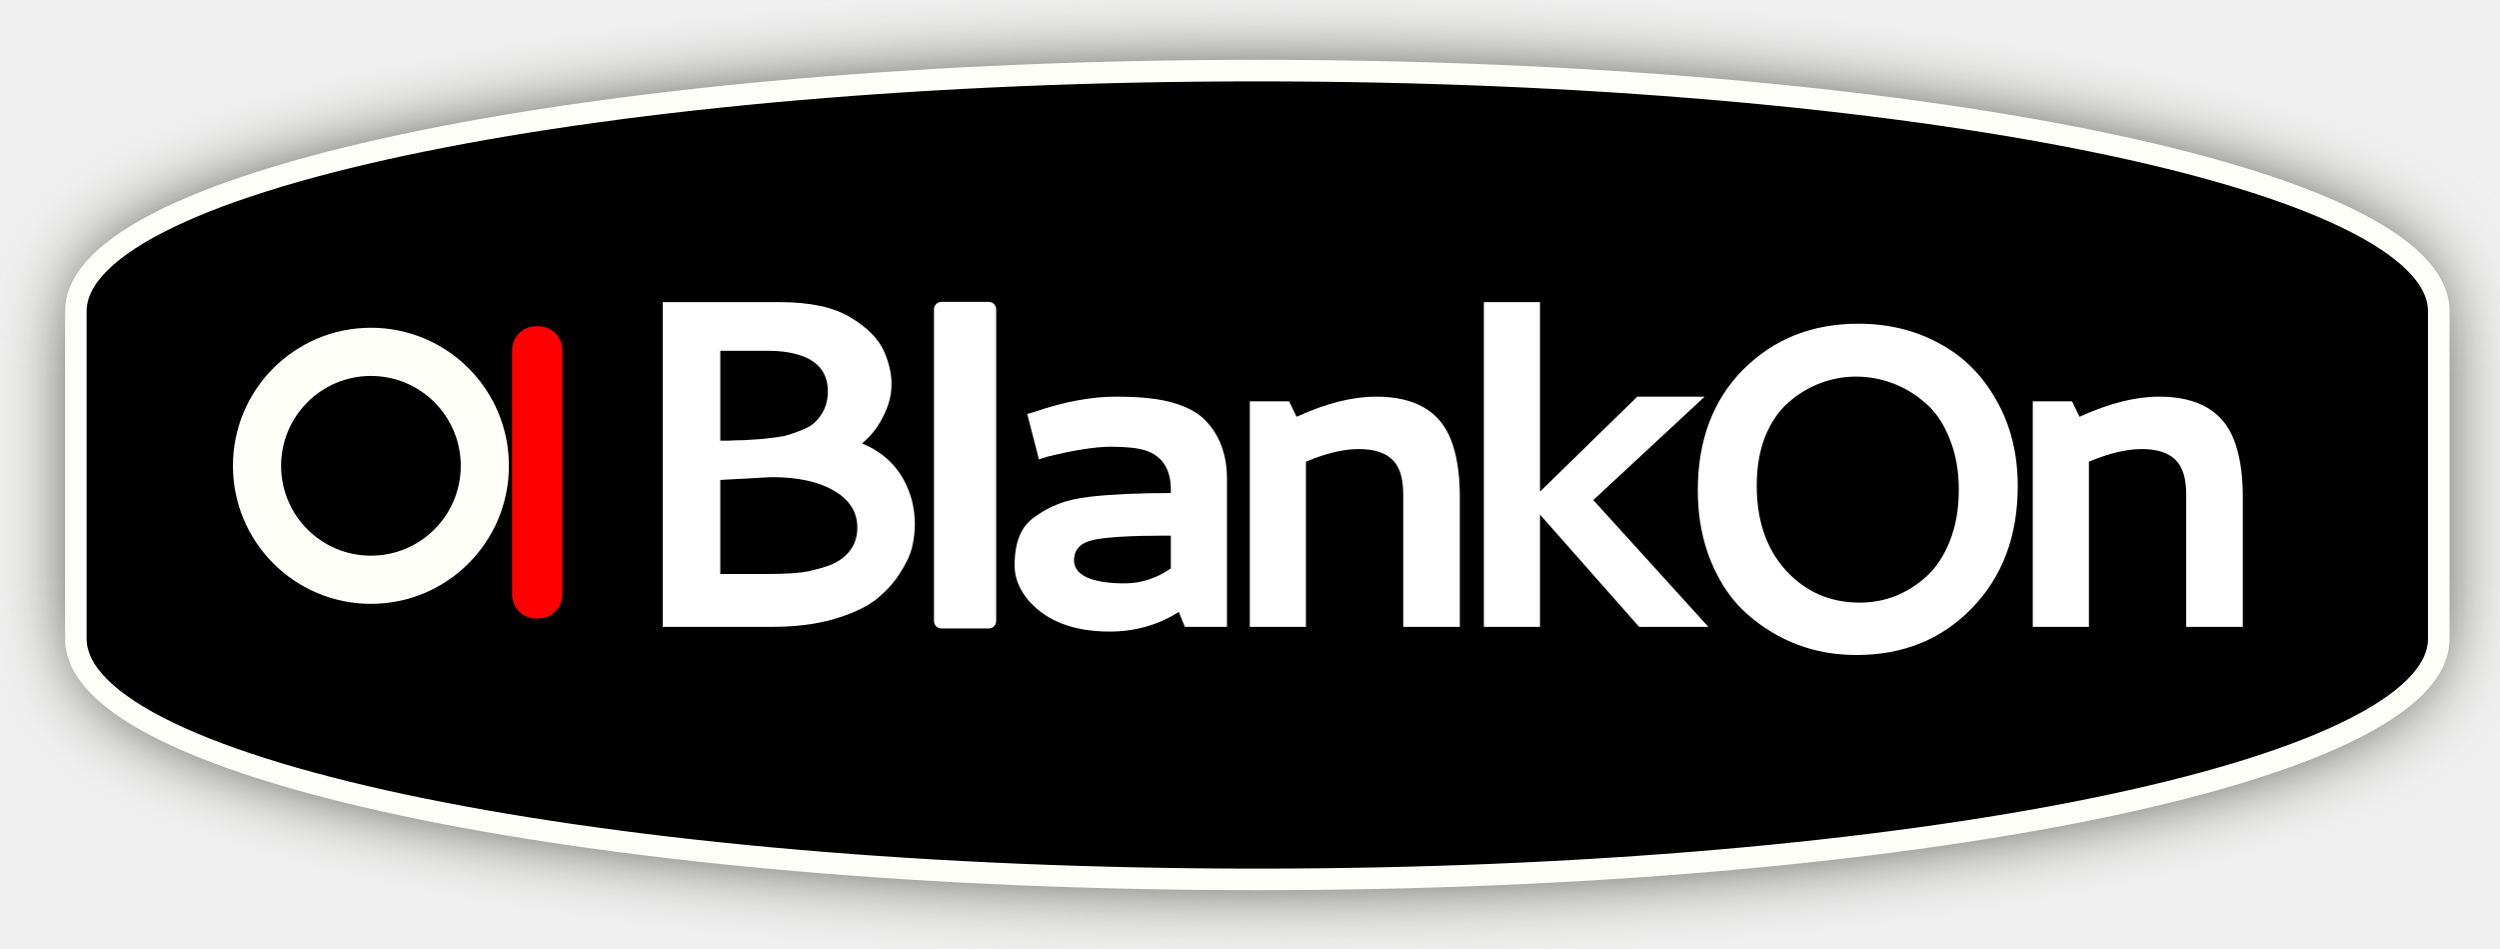
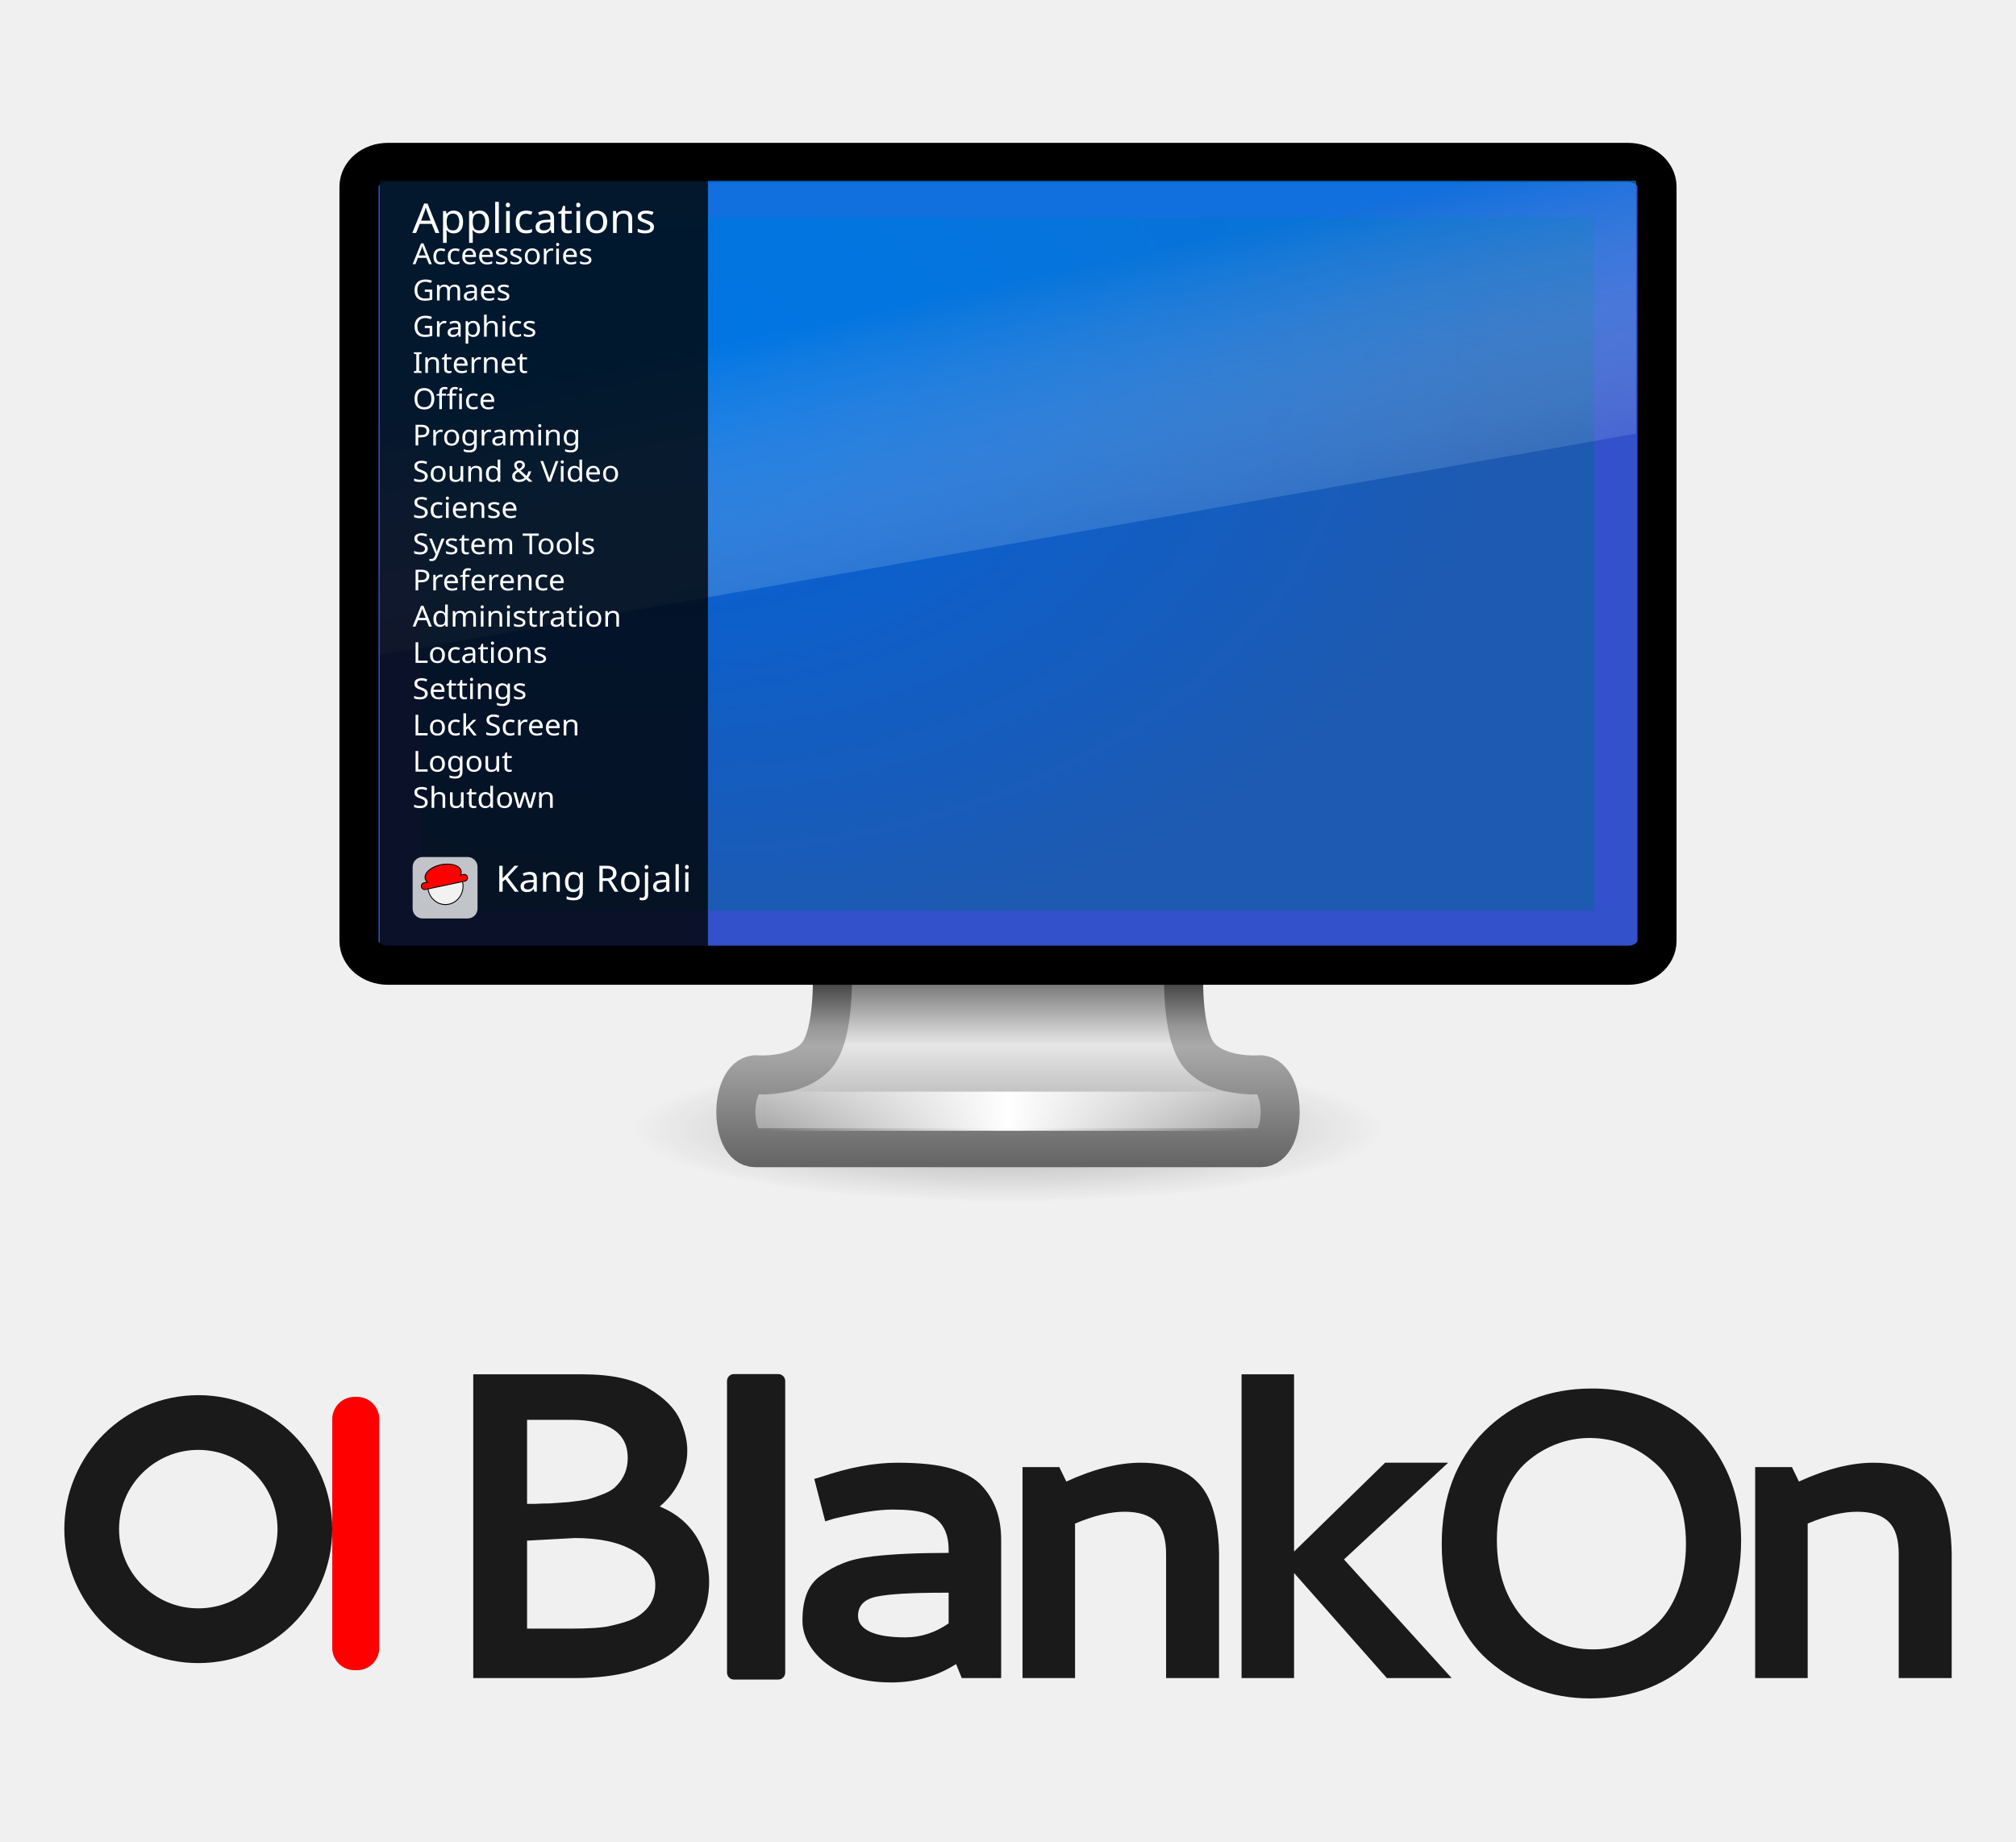
- <svg xmlns="http://www.w3.org/2000/svg" width="290" height="110" id="svg2" version="1.1">
+ <svg xmlns="http://www.w3.org/2000/svg" xmlns:xlink="http://www.w3.org/1999/xlink" width="219" height="200" id="svg2" version="1.1">
  <defs id="defs4">
-     <filter id="filter3782" color-interpolation-filters="sRGB">
-       <feGaussianBlur id="feGaussianBlur3784" stdDeviation="5" result="result91" />
-       <feComposite id="feComposite3786" in2="result91" in="SourceGraphic" operator="over" />
-     </filter>
-     <filter id="filter3788" color-interpolation-filters="sRGB">
-       <feGaussianBlur id="feGaussianBlur3790" stdDeviation="5" result="result91" />
-       <feComposite id="feComposite3792" in2="result91" in="SourceGraphic" operator="over" />
-     </filter>
-     <filter id="filter3794" color-interpolation-filters="sRGB">
-       <feOffset id="feOffset3796" dx="4" dy="4" result="result11" in="SourceGraphic" />
-       <feGaussianBlur id="feGaussianBlur3798" stdDeviation="4" result="result8" />
-       <feComposite id="feComposite3800" in2="result8" result="result9" in="SourceGraphic" operator="in" />
-       <feBlend id="feBlend3802" in2="result8" in="result9" mode="darken" />
-     </filter>
-     <filter id="filter3816" x="0" y="0" width="1" height="1" color-interpolation-filters="sRGB">
-       <feGaussianBlur id="feGaussianBlur3818" in="SourceAlpha" stdDeviation="4.2" />
-       <feOffset id="feOffset3820" dy="5" dx="5" result="result91" />
-       <feComposite id="feComposite3822" in2="result91" operator="out" in="SourceGraphic" />
-     </filter>
-     <filter id="filter3824" color-interpolation-filters="sRGB">
-       <feOffset id="feOffset3826" dy="3" dx="3" />
-       <feGaussianBlur id="feGaussianBlur3828" result="result8" stdDeviation="3" />
-       <feFlood id="feFlood3830" flood-color="rgb(0,0,0)" flood-opacity="1" in="result8" result="result10" />
-       <feComposite id="feComposite3832" in2="SourceGraphic" operator="in" in="result10" result="result9" />
-       <feBlend id="feBlend3834" in2="result9" mode="normal" in="result8" />
-     </filter>
-     <filter id="filter3860" color-interpolation-filters="sRGB">
-       <feGaussianBlur id="feGaussianBlur3862" stdDeviation="5" result="result91" />
-       <feComposite id="feComposite3864" in2="result91" in="SourceGraphic" operator="over" />
-     </filter>
+     <linearGradient id="linearGradient3937">
+       <stop style="stop-color:#2b0000;stop-opacity:1;" offset="0" id="stop3939" />
+       <stop style="stop-color:#2b0000;stop-opacity:0;" offset="1" id="stop3941" />
+     </linearGradient>
+     <linearGradient id="linearGradient3921">
+       <stop style="stop-color:#390000;stop-opacity:1;" offset="0" id="stop3923" />
+       <stop style="stop-color:#390000;stop-opacity:0;" offset="1" id="stop3925" />
+     </linearGradient>
+     <radialGradient gradientTransform="matrix(1.245086,0,0,0.2766858,7.654546,8.631578)" gradientUnits="userSpaceOnUse" xlink:href="#linearGradient10691-1" id="radialGradient4020" fy="73.616" fx="6.703" r="7.228" cy="73.616" cx="6.703" />
+     <linearGradient id="linearGradient10691-1">
+       <stop offset="0" style="stop-color:#000000;stop-opacity:1" id="stop10693-3" />
+       <stop offset="1" style="stop-color:#000000;stop-opacity:0" id="stop10695-1" />
+     </linearGradient>
+     <linearGradient id="linearGradient3962">
+       <stop offset="0" style="stop-color:#464646;stop-opacity:1" id="stop3964" />
+       <stop offset="0.233" style="stop-color:#969696;stop-opacity:1" id="stop3968" />
+       <stop offset="0.344" style="stop-color:#aaaaaa;stop-opacity:1" id="stop3970" />
+       <stop offset="1" style="stop-color:#646464;stop-opacity:1" id="stop3972" />
+     </linearGradient>
+     <linearGradient gradientTransform="matrix(0.6843014,0,0,0.6062554,-52.46144,3.128752)" gradientUnits="userSpaceOnUse" xlink:href="#linearGradient3962" id="linearGradient2915-7" y2="44.323" x2="98.584" y1="36.076" x1="98.584" />
+     <linearGradient id="linearGradient3178">
+       <stop offset="0" style="stop-color:#787878;stop-opacity:1" id="stop3180" />
+       <stop offset="0.24" style="stop-color:#c8c8c8;stop-opacity:1" id="stop3184" />
+       <stop offset="0.335" style="stop-color:#e6e6e6;stop-opacity:1" id="stop3186" />
+       <stop offset="1" style="stop-color:#8c8c8c;stop-opacity:1" id="stop3188" />
+     </linearGradient>
+     <linearGradient gradientTransform="matrix(0.681844,0,0,0.6063426,-254.2496,-27.79798)" gradientUnits="userSpaceOnUse" xlink:href="#linearGradient3178" id="linearGradient2913-5" y2="95.366" x2="397.073" y1="87.076" x1="397.073" />
+     <linearGradient id="linearGradient3342-3">
+       <stop offset="0" style="stop-color:#ffffff;stop-opacity:0" id="stop3344-0" />
+       <stop offset="1" style="stop-color:#ffffff;stop-opacity:1" id="stop3346-3" />
+     </linearGradient>
+     <linearGradient spreadMethod="reflect" gradientTransform="matrix(0.7274459,0,0,0.6589186,-1.151775,-2.450068)" gradientUnits="userSpaceOnUse" xlink:href="#linearGradient3342-3" id="linearGradient3093" y2="46.971" x2="23.578" y1="46.971" x1="15.574" />
+     <linearGradient id="linearGradient6712-2">
+       <stop offset="0" style="stop-color:#0063dd;stop-opacity:1;" id="stop6714-7" />
+       <stop offset="1" style="stop-color:#1e5ab1;stop-opacity:1;" id="stop6716-3" />
+     </linearGradient>
+     <radialGradient gradientTransform="matrix(0.944509,0.01356539,-0.0087941,0.7583043,-3.55038,4.406544)" gradientUnits="userSpaceOnUse" xlink:href="#linearGradient6712-2" id="radialGradient2906-7" fy="4.863" fx="12.244" r="21" cy="4.863" cx="12.244" />
+     <linearGradient id="linearGradient6592-2-7-1">
+       <stop offset="0" style="stop-color:#0080e7;stop-opacity:0.652;" id="stop6594-0-2-4" />
+       <stop offset="1" style="stop-color:#ffffff;stop-opacity:0" id="stop6596-2-5-3" />
+     </linearGradient>
+     <linearGradient gradientTransform="matrix(0.7142858,0,0,0.866666,-1.142857,0.4000017)" gradientUnits="userSpaceOnUse" xlink:href="#linearGradient6592-2-7-1" id="linearGradient2903-1" y2="19.812" x2="15.25" y1="8.438" x1="12.938" />
+     <radialGradient xlink:href="#linearGradient10691-1" id="radialGradient4001" gradientUnits="userSpaceOnUse" gradientTransform="matrix(4.436738,0,0,0.9859417,86.22715,913.3017)" cx="6.703" cy="73.616" fx="6.703" fy="73.616" r="7.228" />
+     <linearGradient xlink:href="#linearGradient3178" id="linearGradient4003" gradientUnits="userSpaceOnUse" gradientTransform="matrix(2.429682,0,0,2.16064,-847.0417,783.4886)" x1="397.073" y1="87.076" x2="397.073" y2="95.366" />
+     <linearGradient xlink:href="#linearGradient3962" id="linearGradient4005" gradientUnits="userSpaceOnUse" gradientTransform="matrix(2.438439,0,0,2.16033,-127.9901,893.6929)" x1="98.584" y1="36.076" x2="98.584" y2="44.323" />
+     <linearGradient xlink:href="#linearGradient3342-3" id="linearGradient4007" gradientUnits="userSpaceOnUse" gradientTransform="matrix(2.59218,0,0,2.34799,54.84672,873.8134)" spreadMethod="reflect" x1="15.574" y1="46.971" x2="23.578" y2="46.971" />
+     <radialGradient xlink:href="#linearGradient6712-2" id="radialGradient4009" gradientUnits="userSpaceOnUse" gradientTransform="matrix(3.365662,0.04833889,-0.03133688,2.702141,46.29953,898.2462)" cx="12.244" cy="4.863" fx="12.244" fy="4.863" r="21" />
+     <linearGradient xlink:href="#linearGradient6592-2-7-1" id="linearGradient4011" gradientUnits="userSpaceOnUse" gradientTransform="matrix(2.545285,0,0,3.088276,54.8785,883.9693)" x1="12.938" y1="8.438" x2="15.25" y2="19.812" />
+     <radialGradient xlink:href="#linearGradient3937" id="radialGradient4013" gradientUnits="userSpaceOnUse" cx="76.053" cy="71.206" fx="76.053" fy="71.206" r="1.548" />
+     <linearGradient xlink:href="#linearGradient3921" id="linearGradient4015" gradientUnits="userSpaceOnUse" x1="74.504" y1="71.206" x2="77.601" y2="71.206" />
+     <filter id="filter4065" color-interpolation-filters="sRGB">
+       <feFlood id="feFlood4067" flood-opacity="0.533" flood-color="rgb(0,0,0)" result="flood" />
+       <feComposite id="feComposite4069" in2="SourceGraphic" in="flood" operator="in" result="composite1" />
+       <feGaussianBlur id="feGaussianBlur4071" stdDeviation="1.8" result="blur" />
+       <feOffset id="feOffset4073" dx="-0.1" dy="3.5" result="offset" />
+       <feComposite id="feComposite4075" in2="offset" in="SourceGraphic" operator="over" result="composite2" />
+     </filter>
+     <filter id="filter4925" color-interpolation-filters="sRGB">
+       <feFlood id="feFlood4927" flood-opacity="0.628" flood-color="rgb(0,0,0)" result="flood" />
+       <feComposite id="feComposite4929" in2="SourceGraphic" in="flood" operator="in" result="composite1" />
+       <feGaussianBlur id="feGaussianBlur4931" stdDeviation="1.8" result="blur" />
+       <feOffset id="feOffset4933" dx="2.77556e-17" dy="2.4" result="offset" />
+       <feComposite id="feComposite4935" in2="offset" in="SourceGraphic" operator="over" result="composite2" />
+     </filter>
+     <filter id="filter4937" color-interpolation-filters="sRGB">
+       <feFlood id="feFlood4939" flood-opacity="0.628" flood-color="rgb(0,0,0)" result="flood" />
+       <feComposite id="feComposite4941" in2="SourceGraphic" in="flood" operator="in" result="composite1" />
+       <feGaussianBlur id="feGaussianBlur4943" stdDeviation="1.8" result="blur" />
+       <feOffset id="feOffset4945" dx="2.77556e-17" dy="2.4" result="offset" />
+       <feComposite id="feComposite4947" in2="offset" in="SourceGraphic" operator="over" result="composite2" />
+     </filter>
+     <filter id="filter4949" color-interpolation-filters="sRGB">
+       <feFlood id="feFlood4951" flood-opacity="0.628" flood-color="rgb(0,0,0)" result="flood" />
+       <feComposite id="feComposite4953" in2="SourceGraphic" in="flood" operator="in" result="composite1" />
+       <feGaussianBlur id="feGaussianBlur4955" stdDeviation="1.8" result="blur" />
+       <feOffset id="feOffset4957" dx="2.77556e-17" dy="2.4" result="offset" />
+       <feComposite id="feComposite4959" in2="offset" in="SourceGraphic" operator="over" result="composite2" />
+     </filter>
+     <filter id="filter4961" color-interpolation-filters="sRGB">
+       <feFlood id="feFlood4963" flood-opacity="0.628" flood-color="rgb(0,0,0)" result="flood" />
+       <feComposite id="feComposite4965" in2="SourceGraphic" in="flood" operator="in" result="composite1" />
+       <feGaussianBlur id="feGaussianBlur4967" stdDeviation="1.8" result="blur" />
+       <feOffset id="feOffset4969" dx="2.77556e-17" dy="2.4" result="offset" />
+       <feComposite id="feComposite4971" in2="offset" in="SourceGraphic" operator="over" result="composite2" />
+     </filter>
+     <filter id="filter4973" color-interpolation-filters="sRGB">
+       <feFlood id="feFlood4975" flood-opacity="0.628" flood-color="rgb(0,0,0)" result="flood" />
+       <feComposite id="feComposite4977" in2="SourceGraphic" in="flood" operator="in" result="composite1" />
+       <feGaussianBlur id="feGaussianBlur4979" stdDeviation="1.8" result="blur" />
+       <feOffset id="feOffset4981" dx="2.77556e-17" dy="2.4" result="offset" />
+       <feComposite id="feComposite4983" in2="offset" in="SourceGraphic" operator="over" result="composite2" />
+     </filter>
+     <filter id="filter4985" color-interpolation-filters="sRGB">
+       <feFlood id="feFlood4987" flood-opacity="0.628" flood-color="rgb(0,0,0)" result="flood" />
+       <feComposite id="feComposite4989" in2="SourceGraphic" in="flood" operator="in" result="composite1" />
+       <feGaussianBlur id="feGaussianBlur4991" stdDeviation="1.8" result="blur" />
+       <feOffset id="feOffset4993" dx="2.77556e-17" dy="2.4" result="offset" />
+       <feComposite id="feComposite4995" in2="offset" in="SourceGraphic" operator="over" result="composite2" />
+     </filter>
+     <filter id="filter4997" color-interpolation-filters="sRGB">
+       <feFlood id="feFlood4999" flood-opacity="0.628" flood-color="rgb(0,0,0)" result="flood" />
+       <feComposite id="feComposite5001" in2="SourceGraphic" in="flood" operator="in" result="composite1" />
+       <feGaussianBlur id="feGaussianBlur5003" stdDeviation="1.8" result="blur" />
+       <feOffset id="feOffset5005" dx="2.77556e-17" dy="2.4" result="offset" />
+       <feComposite id="feComposite5007" in2="offset" in="SourceGraphic" operator="over" result="composite2" />
+     </filter>
+     <filter id="filter5009" color-interpolation-filters="sRGB">
+       <feFlood id="feFlood5011" flood-opacity="0.628" flood-color="rgb(0,0,0)" result="flood" />
+       <feComposite id="feComposite5013" in2="SourceGraphic" in="flood" operator="in" result="composite1" />
+       <feGaussianBlur id="feGaussianBlur5015" stdDeviation="1.8" result="blur" />
+       <feOffset id="feOffset5017" dx="2.77556e-17" dy="2.4" result="offset" />
+       <feComposite id="feComposite5019" in2="offset" in="SourceGraphic" operator="over" result="composite2" />
+     </filter>
+     <filter id="filter5081" color-interpolation-filters="sRGB">
+       <feFlood id="feFlood5083" flood-opacity="0.628" flood-color="rgb(0,0,0)" result="flood" />
+       <feComposite id="feComposite5085" in2="SourceGraphic" in="flood" operator="in" result="composite1" />
+       <feGaussianBlur id="feGaussianBlur5087" stdDeviation="1.8" result="blur" />
+       <feOffset id="feOffset5089" dx="2.77556e-17" dy="1.2" result="offset" />
+       <feComposite id="feComposite5091" in2="offset" in="SourceGraphic" operator="over" result="composite2" />
+     </filter>
+     <radialGradient xlink:href="#linearGradient10691-1" id="radialGradient5145" gradientUnits="userSpaceOnUse" gradientTransform="matrix(4.436738,0,0,0.9859417,86.22715,913.3017)" cx="6.703" cy="73.616" fx="6.703" fy="73.616" r="7.228" />
+     <linearGradient xlink:href="#linearGradient3178" id="linearGradient5147" gradientUnits="userSpaceOnUse" gradientTransform="matrix(2.429682,0,0,2.16064,-847.0417,783.4886)" x1="397.073" y1="87.076" x2="397.073" y2="95.366" />
+     <linearGradient xlink:href="#linearGradient3962" id="linearGradient5149" gradientUnits="userSpaceOnUse" gradientTransform="matrix(2.438439,0,0,2.16033,-127.9901,893.6929)" x1="98.584" y1="36.076" x2="98.584" y2="44.323" />
+     <linearGradient xlink:href="#linearGradient3342-3" id="linearGradient5151" gradientUnits="userSpaceOnUse" gradientTransform="matrix(2.59218,0,0,2.34799,54.84672,873.8134)" spreadMethod="reflect" x1="15.574" y1="46.971" x2="23.578" y2="46.971" />
+     <radialGradient xlink:href="#linearGradient6712-2" id="radialGradient5153" gradientUnits="userSpaceOnUse" gradientTransform="matrix(3.365662,0.04833889,-0.03133688,2.702141,46.29953,898.2462)" cx="12.244" cy="4.863" fx="12.244" fy="4.863" r="21" />
+     <linearGradient xlink:href="#linearGradient6592-2-7-1" id="linearGradient5155" gradientUnits="userSpaceOnUse" gradientTransform="matrix(2.545285,0,0,3.088276,54.8785,883.9693)" x1="12.938" y1="8.438" x2="15.25" y2="19.812" />
+     <radialGradient xlink:href="#linearGradient3937" id="radialGradient5157" gradientUnits="userSpaceOnUse" cx="76.053" cy="71.206" fx="76.053" fy="71.206" r="1.548" />
+     <linearGradient xlink:href="#linearGradient3921" id="linearGradient5159" gradientUnits="userSpaceOnUse" x1="74.504" y1="71.206" x2="77.601" y2="71.206" />
+     <radialGradient xlink:href="#linearGradient10691-1" id="radialGradient5211" gradientUnits="userSpaceOnUse" gradientTransform="matrix(4.436738,0,0,0.9859417,86.22715,913.3017)" cx="6.703" cy="73.616" fx="6.703" fy="73.616" r="7.228" />
+     <linearGradient xlink:href="#linearGradient3178" id="linearGradient5213" gradientUnits="userSpaceOnUse" gradientTransform="matrix(2.429682,0,0,2.16064,-847.0417,783.4886)" x1="397.073" y1="87.076" x2="397.073" y2="95.366" />
+     <linearGradient xlink:href="#linearGradient3962" id="linearGradient5215" gradientUnits="userSpaceOnUse" gradientTransform="matrix(2.438439,0,0,2.16033,-127.9901,893.6929)" x1="98.584" y1="36.076" x2="98.584" y2="44.323" />
+     <linearGradient xlink:href="#linearGradient3342-3" id="linearGradient5217" gradientUnits="userSpaceOnUse" gradientTransform="matrix(2.59218,0,0,2.34799,54.84672,873.8134)" spreadMethod="reflect" x1="15.574" y1="46.971" x2="23.578" y2="46.971" />
+     <radialGradient xlink:href="#linearGradient6712-2" id="radialGradient5219" gradientUnits="userSpaceOnUse" gradientTransform="matrix(3.365662,0.04833889,-0.03133688,2.702141,46.29953,898.2462)" cx="12.244" cy="4.863" fx="12.244" fy="4.863" r="21" />
+     <linearGradient xlink:href="#linearGradient6592-2-7-1" id="linearGradient5221" gradientUnits="userSpaceOnUse" gradientTransform="matrix(2.545285,0,0,3.088276,54.8785,883.9693)" x1="12.938" y1="8.438" x2="15.25" y2="19.812" />
+     <radialGradient xlink:href="#linearGradient3937" id="radialGradient5223" gradientUnits="userSpaceOnUse" cx="76.053" cy="71.206" fx="76.053" fy="71.206" r="1.548" />
+     <linearGradient xlink:href="#linearGradient3921" id="linearGradient5225" gradientUnits="userSpaceOnUse" x1="74.504" y1="71.206" x2="77.601" y2="71.206" />
+     <linearGradient xlink:href="#linearGradient6592-2-7-1" id="linearGradient3194" gradientUnits="userSpaceOnUse" gradientTransform="matrix(3.248928,0,0,3.435274,31.52574,881.7858)" x1="12.938" y1="8.438" x2="15.25" y2="19.812" />
+     <radialGradient xlink:href="#linearGradient6712-2" id="radialGradient3197" gradientUnits="userSpaceOnUse" gradientTransform="matrix(4.296098,0.05377022,-0.03999995,3.005752,20.57513,897.6668)" cx="12.244" cy="4.863" fx="12.244" fy="4.863" r="21" />
+     <linearGradient xlink:href="#linearGradient3342-3" id="linearGradient3201" gradientUnits="userSpaceOnUse" gradientTransform="matrix(3.308787,0,0,2.611808,31.48518,870.4887)" spreadMethod="reflect" x1="15.574" y1="46.971" x2="23.578" y2="46.971" />
+     <linearGradient xlink:href="#linearGradient3178" id="linearGradient3204" gradientUnits="userSpaceOnUse" gradientTransform="matrix(3.101366,0,0,2.403409,-1119.73,770.0152)" x1="397.073" y1="87.076" x2="397.073" y2="95.366" />
+     <linearGradient xlink:href="#linearGradient3962" id="linearGradient3206" gradientUnits="userSpaceOnUse" gradientTransform="matrix(3.112544,0,0,2.403063,-201.8968,892.6019)" x1="98.584" y1="36.076" x2="98.584" y2="44.323" />
+     <radialGradient xlink:href="#linearGradient10691-1" id="radialGradient3209" gradientUnits="userSpaceOnUse" gradientTransform="matrix(5.663273,0,0,1.096722,71.54071,914.4139)" cx="6.703" cy="73.616" fx="6.703" fy="73.616" r="7.228" />
+     <radialGradient xlink:href="#linearGradient3937" id="radialGradient3211" gradientUnits="userSpaceOnUse" cx="76.053" cy="71.206" fx="76.053" fy="71.206" r="1.548" />
+     <linearGradient xlink:href="#linearGradient3921" id="linearGradient3213" gradientUnits="userSpaceOnUse" x1="74.504" y1="71.206" x2="77.601" y2="71.206" />
+     <radialGradient xlink:href="#linearGradient10691-1" id="radialGradient3200" gradientUnits="userSpaceOnUse" gradientTransform="matrix(5.663273,0,0,1.096722,71.54071,914.4139)" cx="6.703" cy="73.616" fx="6.703" fy="73.616" r="7.228" />
+     <linearGradient xlink:href="#linearGradient3178" id="linearGradient3202" gradientUnits="userSpaceOnUse" gradientTransform="matrix(3.101366,0,0,2.403409,-1119.73,770.0152)" x1="397.073" y1="87.076" x2="397.073" y2="95.366" />
+     <linearGradient xlink:href="#linearGradient3962" id="linearGradient3205" gradientUnits="userSpaceOnUse" gradientTransform="matrix(3.112544,0,0,2.403063,-201.8968,892.6019)" x1="98.584" y1="36.076" x2="98.584" y2="44.323" />
+     <linearGradient xlink:href="#linearGradient3342-3" id="linearGradient3207" gradientUnits="userSpaceOnUse" gradientTransform="matrix(3.308787,0,0,2.611808,31.48518,870.4887)" spreadMethod="reflect" x1="15.574" y1="46.971" x2="23.578" y2="46.971" />
+     <radialGradient xlink:href="#linearGradient6712-2" id="radialGradient3210" gradientUnits="userSpaceOnUse" gradientTransform="matrix(4.296098,0.05377022,-0.03999995,3.005752,20.57513,897.6668)" cx="12.244" cy="4.863" fx="12.244" fy="4.863" r="21" />
+     <linearGradient xlink:href="#linearGradient6592-2-7-1" id="linearGradient3212" gradientUnits="userSpaceOnUse" gradientTransform="matrix(3.248928,0,0,3.435274,31.52574,881.7858)" x1="12.938" y1="8.438" x2="15.25" y2="19.812" />
+     <radialGradient xlink:href="#linearGradient10691-1" id="radialGradient3258" gradientUnits="userSpaceOnUse" gradientTransform="matrix(5.663273,0,0,1.096722,71.54071,914.4139)" cx="6.703" cy="73.616" fx="6.703" fy="73.616" r="7.228" />
+     <linearGradient xlink:href="#linearGradient3178" id="linearGradient3260" gradientUnits="userSpaceOnUse" gradientTransform="matrix(3.101366,0,0,2.403409,-1119.73,770.0152)" x1="397.073" y1="87.076" x2="397.073" y2="95.366" />
+     <linearGradient xlink:href="#linearGradient3962" id="linearGradient3262" gradientUnits="userSpaceOnUse" gradientTransform="matrix(3.112544,0,0,2.403063,-201.8968,892.6019)" x1="98.584" y1="36.076" x2="98.584" y2="44.323" />
+     <linearGradient xlink:href="#linearGradient3342-3" id="linearGradient3264" gradientUnits="userSpaceOnUse" gradientTransform="matrix(3.308787,0,0,2.611808,31.48518,870.4887)" spreadMethod="reflect" x1="15.574" y1="46.971" x2="23.578" y2="46.971" />
+     <radialGradient xlink:href="#linearGradient6712-2" id="radialGradient3266" gradientUnits="userSpaceOnUse" gradientTransform="matrix(4.296098,0.05377022,-0.03999995,3.005752,20.57513,897.6668)" cx="12.244" cy="4.863" fx="12.244" fy="4.863" r="21" />
+     <linearGradient xlink:href="#linearGradient6592-2-7-1" id="linearGradient3268" gradientUnits="userSpaceOnUse" gradientTransform="matrix(3.248928,0,0,3.435274,31.52574,881.7858)" x1="12.938" y1="8.438" x2="15.25" y2="19.812" />
  </defs>
-   <g id="layer1" transform="translate(0,-942.3622)">
-     <rect style="fill:#000000;fill-opacity:1;stroke:#fffff9;stroke-width:2.5;stroke-miterlimit:4;stroke-opacity:1;stroke-dasharray:none;filter:url(#filter3860)" id="rect3769" width="274.207" height="93.821" x="8.803" y="950.552" ry="27.911" rx="137.104" />
-     <g id="g3771" transform="translate(7,-6)">
-       <path id="path3497-0" d="m 49.263,1002.396 c 0,7.301 -5.918,13.219 -13.219,13.219 -7.301,0 -13.219,-5.918 -13.219,-13.219 0,-7.301 5.918,-13.219 13.219,-13.219 7.301,0 13.219,5.918 13.219,13.219 z" style="fill:none;stroke:#fffff9;stroke-width:5.589;stroke-miterlimit:4;stroke-opacity:1;stroke-dasharray:none" />
-       <path id="rect4269-4" d="m 55.186,988.971 0.31,0 0,28.372 -0.31,0 z" style="fill:#aa0000;fill-opacity:1;stroke:#ff0000;stroke-width:5.521;stroke-linecap:round;stroke-linejoin:round;stroke-miterlimit:4;stroke-opacity:1" />
-       <path id="path4275-9" style="font-size:75.315px;font-style:normal;font-weight:bold;line-height:125%;letter-spacing:0px;word-spacing:0px;fill:#ffffff;fill-opacity:1;stroke:none;font-family:Sans;-inkscape-font-specification:Sans Bold" d="m 82.124,989.054 -5.537,0 0,10.422 c 0.072,2e-5 0.416,2e-5 1.031,0 0.615,-0.036 1.194,-0.054 1.737,-0.054 0.579,-0.036 1.357,-0.09 2.334,-0.163 1.013,-0.109 1.791,-0.217 2.334,-0.326 0.579,-0.145 1.23,-0.362 1.954,-0.651 0.76,-0.289 1.321,-0.633 1.683,-1.031 0.941,-0.941 1.411,-2.099 1.411,-3.474 0,-2.316 -1.303,-3.781 -3.908,-4.397 -0.868,-0.217 -1.882,-0.326 -3.04,-0.326 m 0.38,14.656 -5.917,0.326 0,10.91 5.32,0 c 2.352,0 3.999,-0.109 4.939,-0.326 0.977,-0.217 1.809,-0.452 2.497,-0.706 0.687,-0.29 1.23,-0.615 1.628,-0.977 1.013,-0.868 1.52,-1.99 1.52,-3.365 0,-1.809 -0.905,-3.239 -2.714,-4.288 -1.773,-1.049 -4.198,-1.574 -7.274,-1.574 m -12.593,-20.301 13.57,0 c 3.546,4e-5 6.297,0.597 8.251,1.791 1.918,1.158 3.202,2.461 3.854,3.908 0.615,1.411 0.905,2.714 0.868,3.908 0,1.194 -0.326,2.425 -0.977,3.691 -0.615,1.23 -1.429,2.262 -2.443,3.094 2.931,1.194 4.849,3.347 5.754,6.459 0.253,0.977 0.38,1.936 0.38,2.877 0,0.905 -0.109,1.809 -0.326,2.714 -0.217,0.905 -0.706,1.936 -1.466,3.094 -0.724,1.122 -1.665,2.135 -2.823,3.04 -1.158,0.869 -2.786,1.61 -4.885,2.225 -2.063,0.579 -4.433,0.869 -7.111,0.869 l -12.647,0 0,-37.671" />
-       <path id="path4279-1" style="font-size:75.315px;font-style:normal;font-weight:bold;line-height:125%;letter-spacing:0px;word-spacing:0px;fill:#ffffff;fill-opacity:1;stroke:none;font-family:Sans;-inkscape-font-specification:Sans Bold" d="m 113.13,996.111 c 3.402,-1.158 6.532,-1.737 9.391,-1.737 2.895,2e-5 5.157,0.253 6.785,0.76 1.665,0.507 2.913,1.23 3.745,2.171 1.556,1.701 2.334,3.908 2.334,6.622 l 0,17.153 -4.885,0 -0.706,-1.737 c -2.388,1.52 -5.066,2.28 -8.034,2.28 -4.125,0 -7.237,-1.176 -9.336,-3.528 -1.122,-1.303 -1.683,-2.678 -1.683,-4.125 0,-1.339 0.181,-2.461 0.543,-3.365 0.362,-0.941 0.959,-1.701 1.791,-2.28 0.832,-0.615 1.719,-1.104 2.66,-1.466 0.941,-0.398 2.171,-0.688 3.691,-0.869 2.461,-0.289 5.609,-0.434 9.445,-0.434 l 0,-0.38 c -7e-5,-2.388 -0.977,-3.908 -2.931,-4.559 -0.905,-0.289 -2.244,-0.434 -4.017,-0.434 -1.773,0 -4.216,0.38 -7.328,1.14 l -1.031,0.326 -1.357,-5.265 0.923,-0.271 m 15.741,18.184 0,-3.8 -0.651,0 c -3.981,0 -6.749,0.163 -8.305,0.488 -1.52,0.326 -2.28,1.122 -2.28,2.388 0,0.832 0.488,1.484 1.466,1.954 1.013,0.47 2.479,0.706 4.397,0.706 1.918,0 3.709,-0.579 5.374,-1.737" />
-       <path id="path4281-2" style="font-size:75.315px;font-style:normal;font-weight:bold;line-height:125%;letter-spacing:0px;word-spacing:0px;fill:#ffffff;fill-opacity:1;stroke:none;font-family:Sans;-inkscape-font-specification:Sans Bold" d="m 138.036,994.917 4.56,0 0.868,1.791 c 3.402,-1.556 6.478,-2.334 9.228,-2.334 4.487,2e-5 7.382,1.665 8.685,4.994 0.651,1.665 0.995,3.745 1.031,6.242 l 0,15.47 -6.568,0 0,-15.361 c -7e-5,-1.845 -0.398,-3.166 -1.194,-3.962 -0.832,-0.869 -2.153,-1.303 -3.962,-1.303 -1.773,10e-5 -3.818,0.489 -6.134,1.466 l 0,19.161 -6.514,0 0,-26.163" />
-       <path id="path4283-2" style="font-size:75.315px;font-style:normal;font-weight:bold;line-height:125%;letter-spacing:0px;word-spacing:0px;fill:#ffffff;fill-opacity:1;stroke:none;font-family:Sans;-inkscape-font-specification:Sans Bold" d="m 171.712,1005.393 11.29,-11.019 7.816,0 -12.919,11.996 13.353,14.71 -8.034,0 -11.507,-13.027 0,13.027 -6.514,0 0,-37.671 6.514,0 0,21.984" />
-       <path id="path4285-2" style="font-size:75.315px;font-style:normal;font-weight:bold;line-height:125%;letter-spacing:0px;word-spacing:0px;fill:#ffffff;fill-opacity:1;stroke:none;font-family:Sans;-inkscape-font-specification:Sans Bold" d="m 208.643,985.912 c 3.474,4e-5 6.604,0.76 9.39,2.28 2.786,1.484 4.994,3.673 6.622,6.568 1.665,2.895 2.497,6.224 2.497,9.988 -7e-5,5.79 -1.773,10.512 -5.32,14.167 -3.51,3.619 -7.979,5.428 -13.407,5.428 -4.813,0 -9.029,-1.574 -12.647,-4.722 -1.737,-1.52 -3.13,-3.528 -4.18,-6.025 -1.049,-2.497 -1.574,-5.283 -1.574,-8.359 0,-5.79 1.755,-10.458 5.265,-14.004 3.546,-3.546 7.997,-5.319 13.353,-5.319 m 3.962,6.894 c -1.375,-0.507 -2.786,-0.76 -4.234,-0.76 -1.411,3e-5 -2.786,0.253 -4.125,0.76 -1.339,0.507 -2.569,1.248 -3.691,2.225 -1.122,0.977 -2.026,2.298 -2.714,3.962 -0.651,1.665 -0.977,3.564 -0.977,5.699 0,4.089 1.14,7.382 3.42,9.879 2.28,2.461 5.12,3.691 8.522,3.691 2.931,0 5.519,-1.013 7.762,-3.04 1.122,-1.013 2.026,-2.388 2.714,-4.125 0.688,-1.737 1.031,-3.709 1.031,-5.917 0,-2.244 -0.362,-4.234 -1.086,-5.971 -0.688,-1.737 -1.628,-3.112 -2.823,-4.125 -1.158,-1.013 -2.425,-1.773 -3.8,-2.28" />
-       <path id="path4287-4" style="font-size:75.315px;font-style:normal;font-weight:bold;line-height:125%;letter-spacing:0px;word-spacing:0px;fill:#ffffff;fill-opacity:1;stroke:none;font-family:Sans;-inkscape-font-specification:Sans Bold" d="m 228.896,994.917 4.56,0 0.868,1.791 c 3.402,-1.556 6.477,-2.334 9.228,-2.334 4.487,2e-5 7.382,1.665 8.685,4.994 0.651,1.665 0.995,3.745 1.031,6.242 l 0,15.47 -6.568,0 0,-15.361 c 0,-1.845 -0.398,-3.166 -1.194,-3.962 -0.832,-0.869 -2.153,-1.303 -3.962,-1.303 -1.773,10e-5 -3.818,0.489 -6.134,1.466 l 0,19.161 -6.514,0 0,-26.163" />
-       <rect ry="0.861" y="983.382" x="101.386" height="37.883" width="7.217" id="rect2999-6" style="fill:#ffffff;fill-opacity:1;stroke:none" />
+   <g id="layer1" transform="translate(0,-852.3622)">
+     <g id="g3214" transform="translate(-5.2418975e-7,-2.500005)">
+       <g transform="translate(0,-2)" id="g4638">
+         <path style="fill:none;stroke:#1a1a1a;stroke-width:5.946;stroke-miterlimit:4;stroke-opacity:1;stroke-dasharray:none" d="m 33.119,1022.956 c 0,6.395 -5.184,11.579 -11.579,11.579 -6.395,0 -11.579,-5.184 -11.579,-11.579 0,-6.395 5.184,-11.579 11.579,-11.579 6.395,0 11.579,5.184 11.579,11.579 z" id="path3497-0" />
+         <path style="fill:#aa0000;fill-opacity:1;stroke:#ff0000;stroke-width:4.836;stroke-linecap:round;stroke-linejoin:round;stroke-miterlimit:4;stroke-opacity:1" d="m 38.51,1011.009 0.272,0 0,24.852 -0.272,0 z" id="rect4269-4" />
+         <path d="m 62.106,1011.083 -4.85,0 0,9.129 c 0.063,10e-5 0.365,10e-5 0.903,0 0.539,-0.032 1.046,-0.047 1.521,-0.047 0.507,-0.032 1.189,-0.079 2.044,-0.142 0.888,-0.095 1.569,-0.19 2.044,-0.285 0.507,-0.127 1.078,-0.317 1.712,-0.571 0.666,-0.253 1.157,-0.555 1.474,-0.903 0.824,-0.824 1.236,-1.839 1.236,-3.043 0,-2.029 -1.141,-3.312 -3.423,-3.851 -0.761,-0.19 -1.648,-0.285 -2.662,-0.285 m 0.333,12.837 -5.182,0.285 0,9.557 4.659,0 c 2.06,0 3.502,-0.095 4.327,-0.285 0.856,-0.19 1.585,-0.396 2.187,-0.618 0.602,-0.254 1.078,-0.539 1.426,-0.856 0.888,-0.761 1.331,-1.743 1.331,-2.948 0,-1.585 -0.792,-2.837 -2.377,-3.756 -1.553,-0.919 -3.677,-1.379 -6.371,-1.379 m -11.03,-17.782 11.886,0 c 3.106,10e-5 5.515,0.523 7.227,1.569 1.68,1.014 2.805,2.155 3.376,3.423 0.539,1.236 0.792,2.377 0.761,3.423 0,1.046 -0.285,2.124 -0.856,3.233 -0.539,1.078 -1.252,1.981 -2.139,2.71 2.567,1.046 4.247,2.932 5.04,5.658 0.222,0.856 0.333,1.696 0.333,2.52 0,0.792 -0.095,1.585 -0.285,2.377 -0.19,0.793 -0.618,1.696 -1.284,2.71 -0.634,0.983 -1.458,1.87 -2.472,2.662 -1.014,0.761 -2.441,1.411 -4.279,1.949 -1.807,0.507 -3.883,0.761 -6.228,0.761 l -11.078,0 0,-32.996" style="font-size:75.315px;font-style:normal;font-weight:bold;line-height:125%;letter-spacing:0px;word-spacing:0px;fill:#1a1a1a;fill-opacity:1;stroke:none;font-family:Sans;-inkscape-font-specification:Sans Bold" id="path4275-9" />
+         <path d="m 89.264,1017.264 c 2.979,-1.014 5.721,-1.521 8.225,-1.521 2.536,0 4.517,0.222 5.943,0.665 1.458,0.444 2.551,1.078 3.281,1.902 1.363,1.49 2.044,3.423 2.044,5.8 l 0,15.024 -4.279,0 -0.618,-1.521 c -2.092,1.331 -4.438,1.997 -7.037,1.997 -3.613,0 -6.339,-1.03 -8.178,-3.09 -0.983,-1.141 -1.474,-2.345 -1.474,-3.613 0,-1.173 0.158,-2.155 0.475,-2.948 0.317,-0.824 0.84,-1.49 1.569,-1.997 0.729,-0.539 1.506,-0.967 2.33,-1.284 0.824,-0.348 1.902,-0.602 3.233,-0.76 2.155,-0.254 4.913,-0.38 8.273,-0.38 l 0,-0.333 c -6e-5,-2.092 -0.856,-3.423 -2.567,-3.994 -0.792,-0.253 -1.965,-0.38 -3.518,-0.38 -1.553,0 -3.693,0.333 -6.419,0.998 l -0.903,0.285 -1.189,-4.612 0.808,-0.238 m 13.788,15.927 0,-3.328 -0.571,0 c -3.487,0 -5.911,0.143 -7.274,0.428 -1.331,0.285 -1.997,0.983 -1.997,2.092 0,0.729 0.428,1.3 1.284,1.712 0.888,0.412 2.171,0.618 3.851,0.618 1.68,0 3.249,-0.507 4.707,-1.522" style="font-size:75.315px;font-style:normal;font-weight:bold;line-height:125%;letter-spacing:0px;word-spacing:0px;fill:#1a1a1a;fill-opacity:1;stroke:none;font-family:Sans;-inkscape-font-specification:Sans Bold" id="path4279-1" />
+         <path d="m 111.079,1016.218 3.994,0 0.761,1.569 c 2.979,-1.363 5.674,-2.044 8.083,-2.044 3.93,0 6.466,1.458 7.607,4.374 0.571,1.458 0.872,3.281 0.903,5.468 l 0,13.55 -5.753,0 0,-13.455 c -6e-5,-1.617 -0.349,-2.773 -1.046,-3.471 -0.729,-0.761 -1.886,-1.141 -3.471,-1.141 -1.553,0 -3.344,0.428 -5.373,1.284 l 0,16.783 -5.705,0 0,-22.916" style="font-size:75.315px;font-style:normal;font-weight:bold;line-height:125%;letter-spacing:0px;word-spacing:0px;fill:#1a1a1a;fill-opacity:1;stroke:none;font-family:Sans;-inkscape-font-specification:Sans Bold" id="path4281-2" />
+         <path d="m 140.577,1025.394 9.889,-9.652 6.846,0 -11.316,10.507 11.696,12.884 -7.037,0 -10.079,-11.411 0,11.411 -5.705,0 0,-32.996 5.705,0 0,19.256" style="font-size:75.315px;font-style:normal;font-weight:bold;line-height:125%;letter-spacing:0px;word-spacing:0px;fill:#1a1a1a;fill-opacity:1;stroke:none;font-family:Sans;-inkscape-font-specification:Sans Bold" id="path4283-2" />
+         <path d="m 172.925,1007.682 c 3.043,0 5.785,0.666 8.225,1.997 2.441,1.3 4.374,3.217 5.8,5.753 1.458,2.536 2.187,5.452 2.187,8.748 -7e-5,5.072 -1.553,9.208 -4.659,12.409 -3.075,3.17 -6.989,4.755 -11.744,4.755 -4.216,0 -7.908,-1.379 -11.078,-4.136 -1.521,-1.331 -2.742,-3.09 -3.661,-5.277 -0.919,-2.187 -1.379,-4.628 -1.379,-7.322 0,-5.072 1.537,-9.16 4.612,-12.267 3.106,-3.106 7.005,-4.659 11.696,-4.659 m 3.471,6.038 c -1.204,-0.444 -2.441,-0.666 -3.708,-0.666 -1.236,0 -2.441,0.222 -3.613,0.666 -1.173,0.444 -2.25,1.093 -3.233,1.949 -0.983,0.856 -1.775,2.013 -2.377,3.471 -0.571,1.458 -0.856,3.122 -0.856,4.992 0,3.582 0.998,6.466 2.995,8.653 1.997,2.155 4.485,3.233 7.465,3.233 2.567,0 4.834,-0.888 6.799,-2.663 0.983,-0.887 1.775,-2.092 2.377,-3.613 0.602,-1.521 0.903,-3.249 0.903,-5.182 0,-1.965 -0.317,-3.708 -0.951,-5.23 -0.602,-1.521 -1.426,-2.726 -2.472,-3.613 -1.014,-0.887 -2.124,-1.553 -3.328,-1.997" style="font-size:75.315px;font-style:normal;font-weight:bold;line-height:125%;letter-spacing:0px;word-spacing:0px;fill:#1a1a1a;fill-opacity:1;stroke:none;font-family:Sans;-inkscape-font-specification:Sans Bold" id="path4285-2" />
+         <path d="m 190.665,1016.218 3.994,0 0.761,1.569 c 2.979,-1.363 5.674,-2.044 8.083,-2.044 3.93,0 6.466,1.458 7.607,4.374 0.571,1.458 0.872,3.281 0.903,5.468 l 0,13.55 -5.753,0 0,-13.455 c 0,-1.617 -0.349,-2.773 -1.046,-3.471 -0.729,-0.761 -1.886,-1.141 -3.471,-1.141 -1.553,0 -3.344,0.428 -5.373,1.284 l 0,16.783 -5.705,0 0,-22.916" style="font-size:75.315px;font-style:normal;font-weight:bold;line-height:125%;letter-spacing:0px;word-spacing:0px;fill:#1a1a1a;fill-opacity:1;stroke:none;font-family:Sans;-inkscape-font-specification:Sans Bold" id="path4287-4" />
+         <rect style="fill:#1a1a1a;fill-opacity:1;stroke:none" id="rect2999-6" width="6.322" height="33.182" x="78.977" y="1006.114" ry="0.754" />
+       </g>
+       <g transform="translate(2.0878069e-8,-17.60641)" id="g4493">
+         <path d="m 150.436,995.15 c 0,4.378 -18.328,7.928 -40.936,7.928 -22.609,0 -40.936,-3.549 -40.936,-7.928 0,-4.378 18.328,-7.928 40.936,-7.928 22.609,0 40.936,3.549 40.936,7.928 l 0,0 z" id="path2589" style="opacity:0.3;fill:url(#radialGradient3258);fill-opacity:1;fill-rule:nonzero;stroke:none;stroke-width:0.8;marker:none;visibility:visible;display:inline;overflow:visible" />
+         <path d="m 90.39,977.313 c 0,0 0.441,7.525 -1.759,9.909 -2.201,2.384 -6.58,1.982 -6.58,1.982 -2.81,0.25 -2.833,7.928 0,7.928 l 54.898,0 c 2.833,0 2.811,-7.68 0,-7.928 0,0 -4.379,0.402 -6.579,-1.982 -2.201,-2.384 -1.76,-9.909 -1.76,-9.909 l -38.22,0 z" id="rect1789-8" style="color:#000000;fill:url(#linearGradient3260);fill-opacity:1;fill-rule:nonzero;stroke:url(#linearGradient3262);stroke-width:4.239;stroke-linecap:round;stroke-linejoin:round;stroke-miterlimit:4;stroke-opacity:1;stroke-dasharray:none;stroke-dashoffset:0.5;marker:none;visibility:visible;display:inline;overflow:visible;enable-background:new" />
+         <path d="m 84.67,993.168 49.659,0" id="path3340-3" style="fill:none;stroke:url(#linearGradient3264);stroke-width:4.246px;stroke-linecap:square;stroke-linejoin:miter;stroke-opacity:1" />
+         <rect width="141.004" height="87.202" rx="3.133" ry="2.643" x="38.998" y="890.11" id="rect2722" style="fill:#3251ca;fill-opacity:1;stroke:#000000;stroke-width:4.247;stroke-linecap:round;stroke-linejoin:round;stroke-miterlimit:4;stroke-opacity:1;stroke-dasharray:none;stroke-dashoffset:0.5" />
+         <rect width="127.358" height="75.312" x="45.821" y="896.055" id="rect2716" style="fill:url(#radialGradient3266);fill-opacity:1;fill-rule:evenodd;stroke:none;display:inline;enable-background:new" />
+         <path d="m 41.273,892.092 136.455,0 0,27.482 -136.455,24.047 0,-51.529 z" id="rect6588" style="fill:url(#linearGradient3268);fill-opacity:1;stroke:none" />
+         <rect style="fill:#000000;fill-opacity:0.794;stroke:none" id="rect3855" width="35.646" height="85.354" x="41.257" y="890.943" rx="0" ry="0" />
+         <text xml:space="preserve" style="font-size:4.526px;font-style:normal;font-weight:normal;line-height:125%;letter-spacing:0px;word-spacing:0px;fill:#ffffff;fill-opacity:1;stroke:none;font-family:Sans" x="44.032" y="913.202" id="text3857" transform="scale(1.017189,0.9831018)">
+           <tspan id="tspan3859" x="44.032" y="913.202">Applications</tspan>
+         </text>
+         <text id="text3861" y="916.654" x="44.072" style="font-size:3.204px;font-style:normal;font-weight:normal;line-height:125%;letter-spacing:0px;word-spacing:0px;fill:#ffffff;fill-opacity:1;stroke:none;font-family:Sans" xml:space="preserve" transform="scale(1.017189,0.9831018)">
+           <tspan y="916.654" x="44.072" id="tspan3863">Acceessories</tspan>
+           <tspan y="920.659" x="44.072" id="tspan3247">Gmaes</tspan>
+           <tspan y="924.663" x="44.072" id="tspan3249">Graphics</tspan>
+           <tspan y="928.668" x="44.072" id="tspan3251">Internet</tspan>
+           <tspan y="932.672" x="44.072" id="tspan3253">Office</tspan>
+           <tspan y="936.677" x="44.072" id="tspan3255">Programing</tspan>
+           <tspan y="940.681" x="44.072" id="tspan3257">Sound &amp; Video</tspan>
+           <tspan y="944.686" x="44.072" id="tspan3259">Sciense</tspan>
+           <tspan y="948.69" x="44.072" id="tspan3261">System Tools</tspan>
+           <tspan y="952.695" x="44.072" id="tspan3263">Preference</tspan>
+           <tspan y="956.699" x="44.072" id="tspan3265">Administration</tspan>
+           <tspan y="960.703" x="44.072" id="tspan3269">Locations</tspan>
+           <tspan y="964.708" x="44.072" id="tspan3271">Settings</tspan>
+           <tspan y="968.712" x="44.072" id="tspan3273">Lock Screen</tspan>
+           <tspan y="972.717" x="44.072" id="tspan3275">Logout</tspan>
+           <tspan y="976.721" x="44.072" id="tspan3277">Shutdown</tspan>
+         </text>
+         <rect style="fill:#f2f2f2;fill-opacity:0.794;stroke:none" id="rect3909" width="7.051" height="6.673" x="44.825" y="965.558" ry="1.076" />
+         <text xml:space="preserve" style="font-size:4px;font-style:normal;font-weight:normal;line-height:125%;letter-spacing:0px;word-spacing:0px;fill:#ffffff;fill-opacity:1;stroke:none;font-family:Sans" x="52.928" y="985.985" id="text3911" transform="scale(1.017189,0.9831018)">
+           <tspan id="tspan3913" x="52.928" y="985.985">Kang Rojali</tspan>
+         </text>
+         <path style="fill:#f2f2f2;fill-opacity:1;stroke:#000000;stroke-width:0.102;stroke-miterlimit:4;stroke-opacity:1;stroke-dasharray:none" id="path3686" d="m 49.711,88.024 c 0,1.104 -0.895,1.999 -1.999,1.999 -1.104,0 -1.999,-0.895 -1.999,-1.999 0,-1.104 0.895,-1.999 1.999,-1.999 1.104,0 1.999,0.895 1.999,1.999 z" transform="matrix(0.95625,0,0,1,2.762184,880.6993)" />
+         <path style="fill:#ff0000;fill-opacity:1;stroke:#000000;stroke-width:0.1;stroke-miterlimit:4;stroke-opacity:1;stroke-dasharray:none" d="m 48.688,86.969 c -0.246,-0.006 -0.511,0.006 -0.781,0.062 -1.081,0.228 -1.846,0.896 -1.719,1.5 0.032,0.151 0.123,0.296 0.25,0.406 L 46.062,89 c -0.2,0.042 -0.324,0.238 -0.281,0.438 0.042,0.2 0.238,0.324 0.438,0.281 L 50.5,88.812 c 0.2,-0.042 0.324,-0.238 0.281,-0.438 -0.042,-0.2 -0.238,-0.324 -0.438,-0.281 l -0.312,0.062 c 0.062,-0.143 0.092,-0.295 0.062,-0.438 -0.095,-0.453 -0.669,-0.732 -1.406,-0.75 z" transform="translate(0,879.3622)" id="rect3688" />
+       </g>
    </g>
  </g>
</svg>
